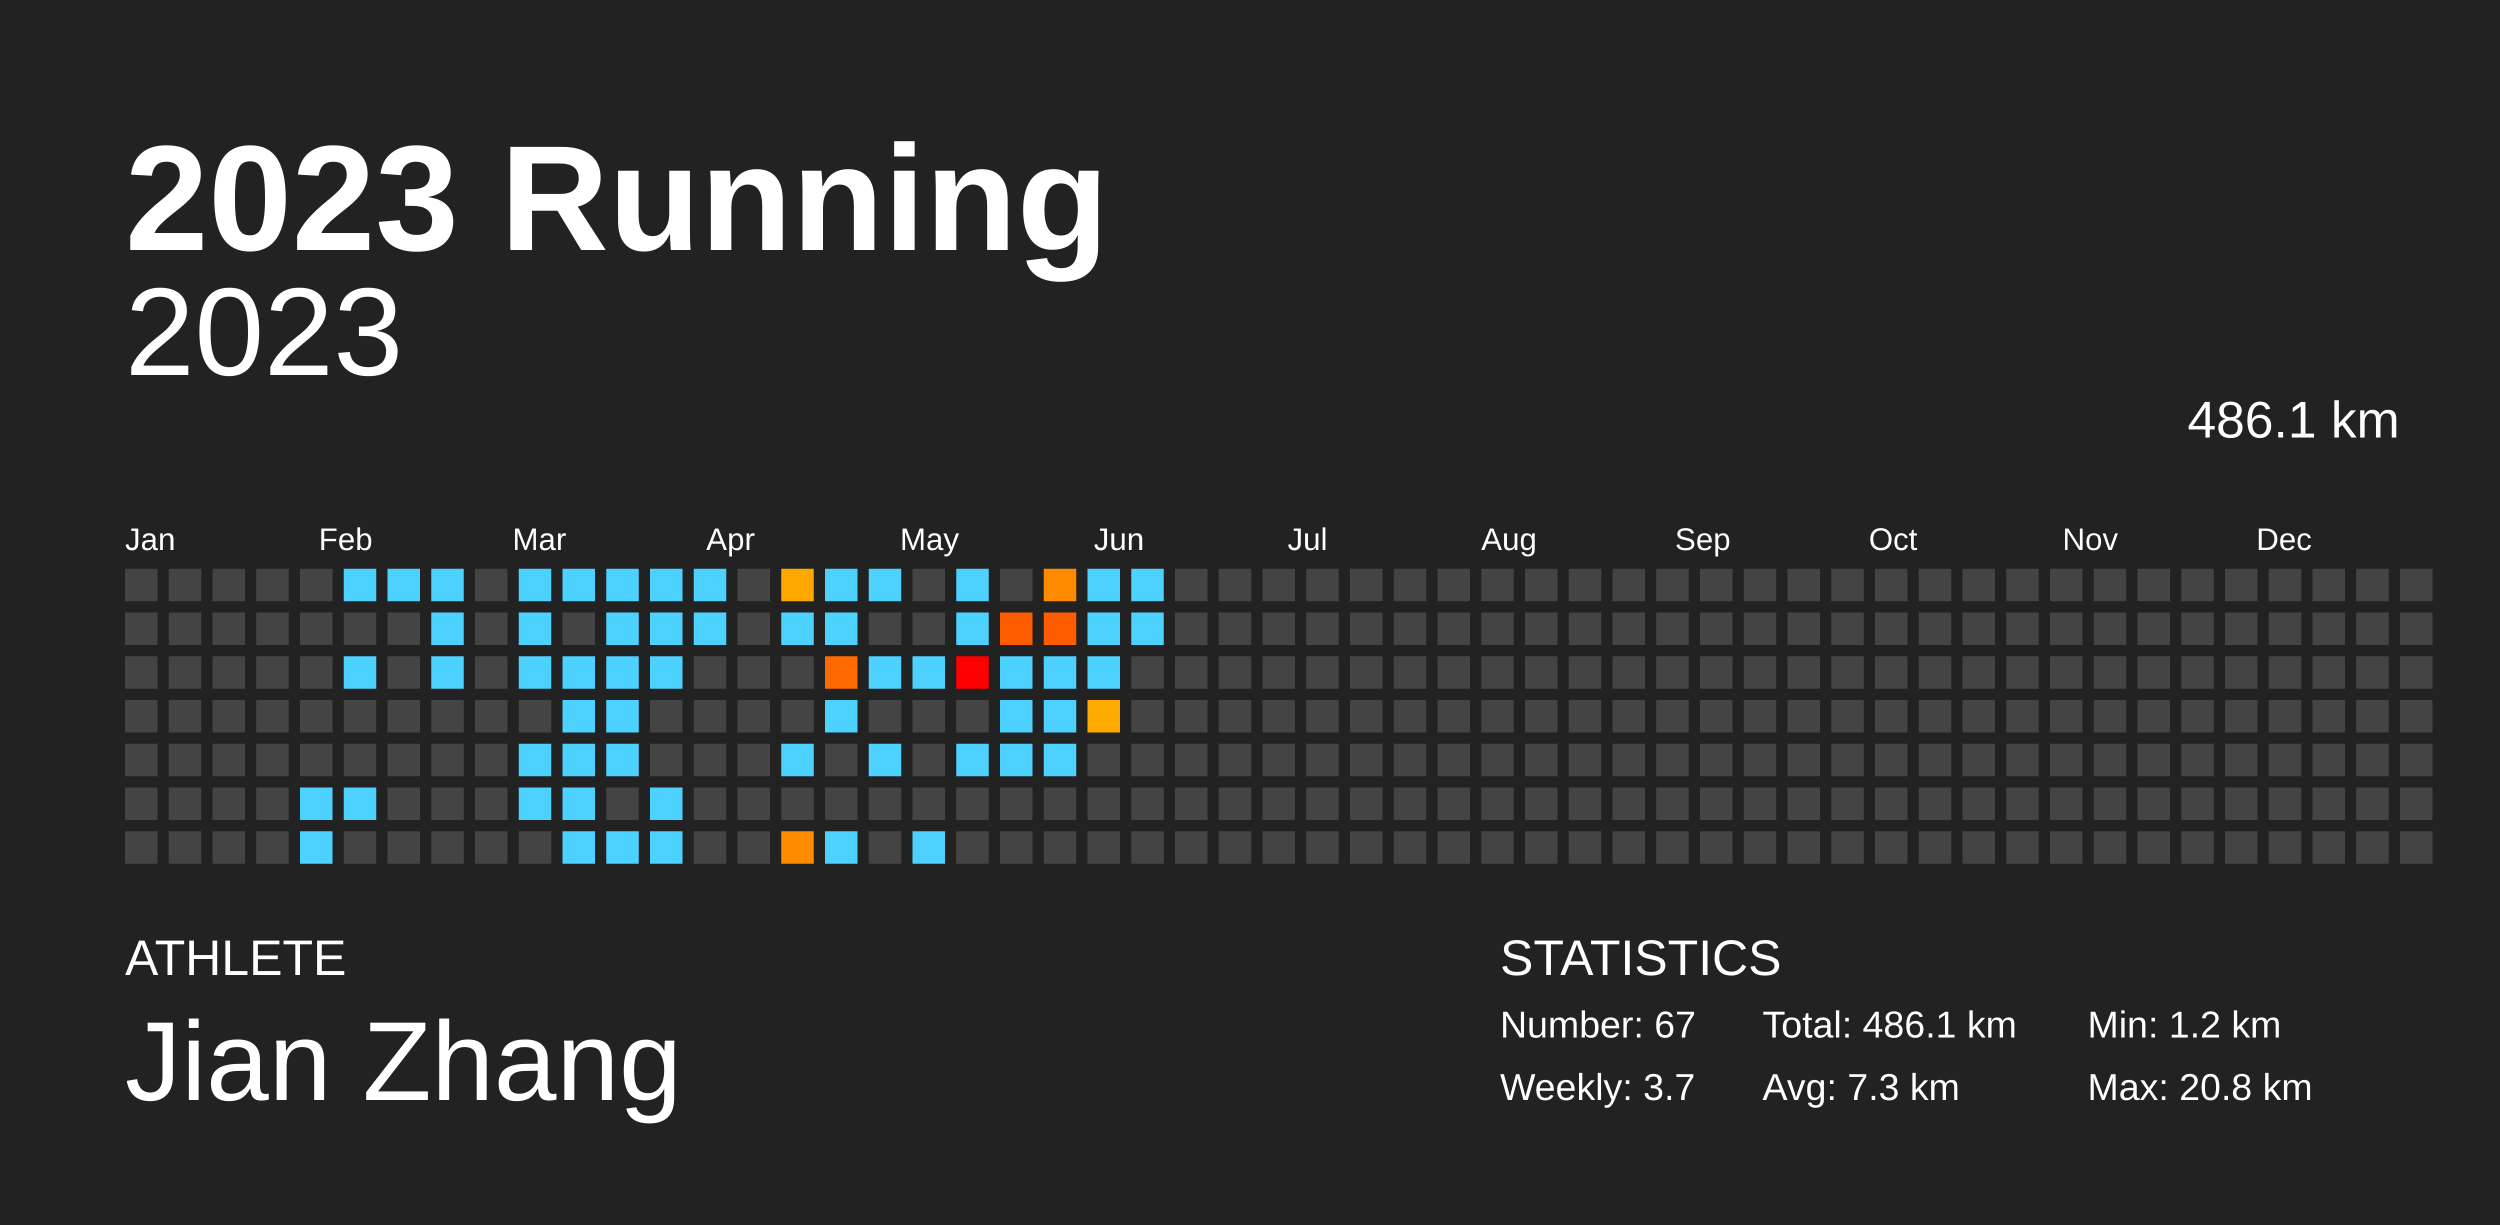
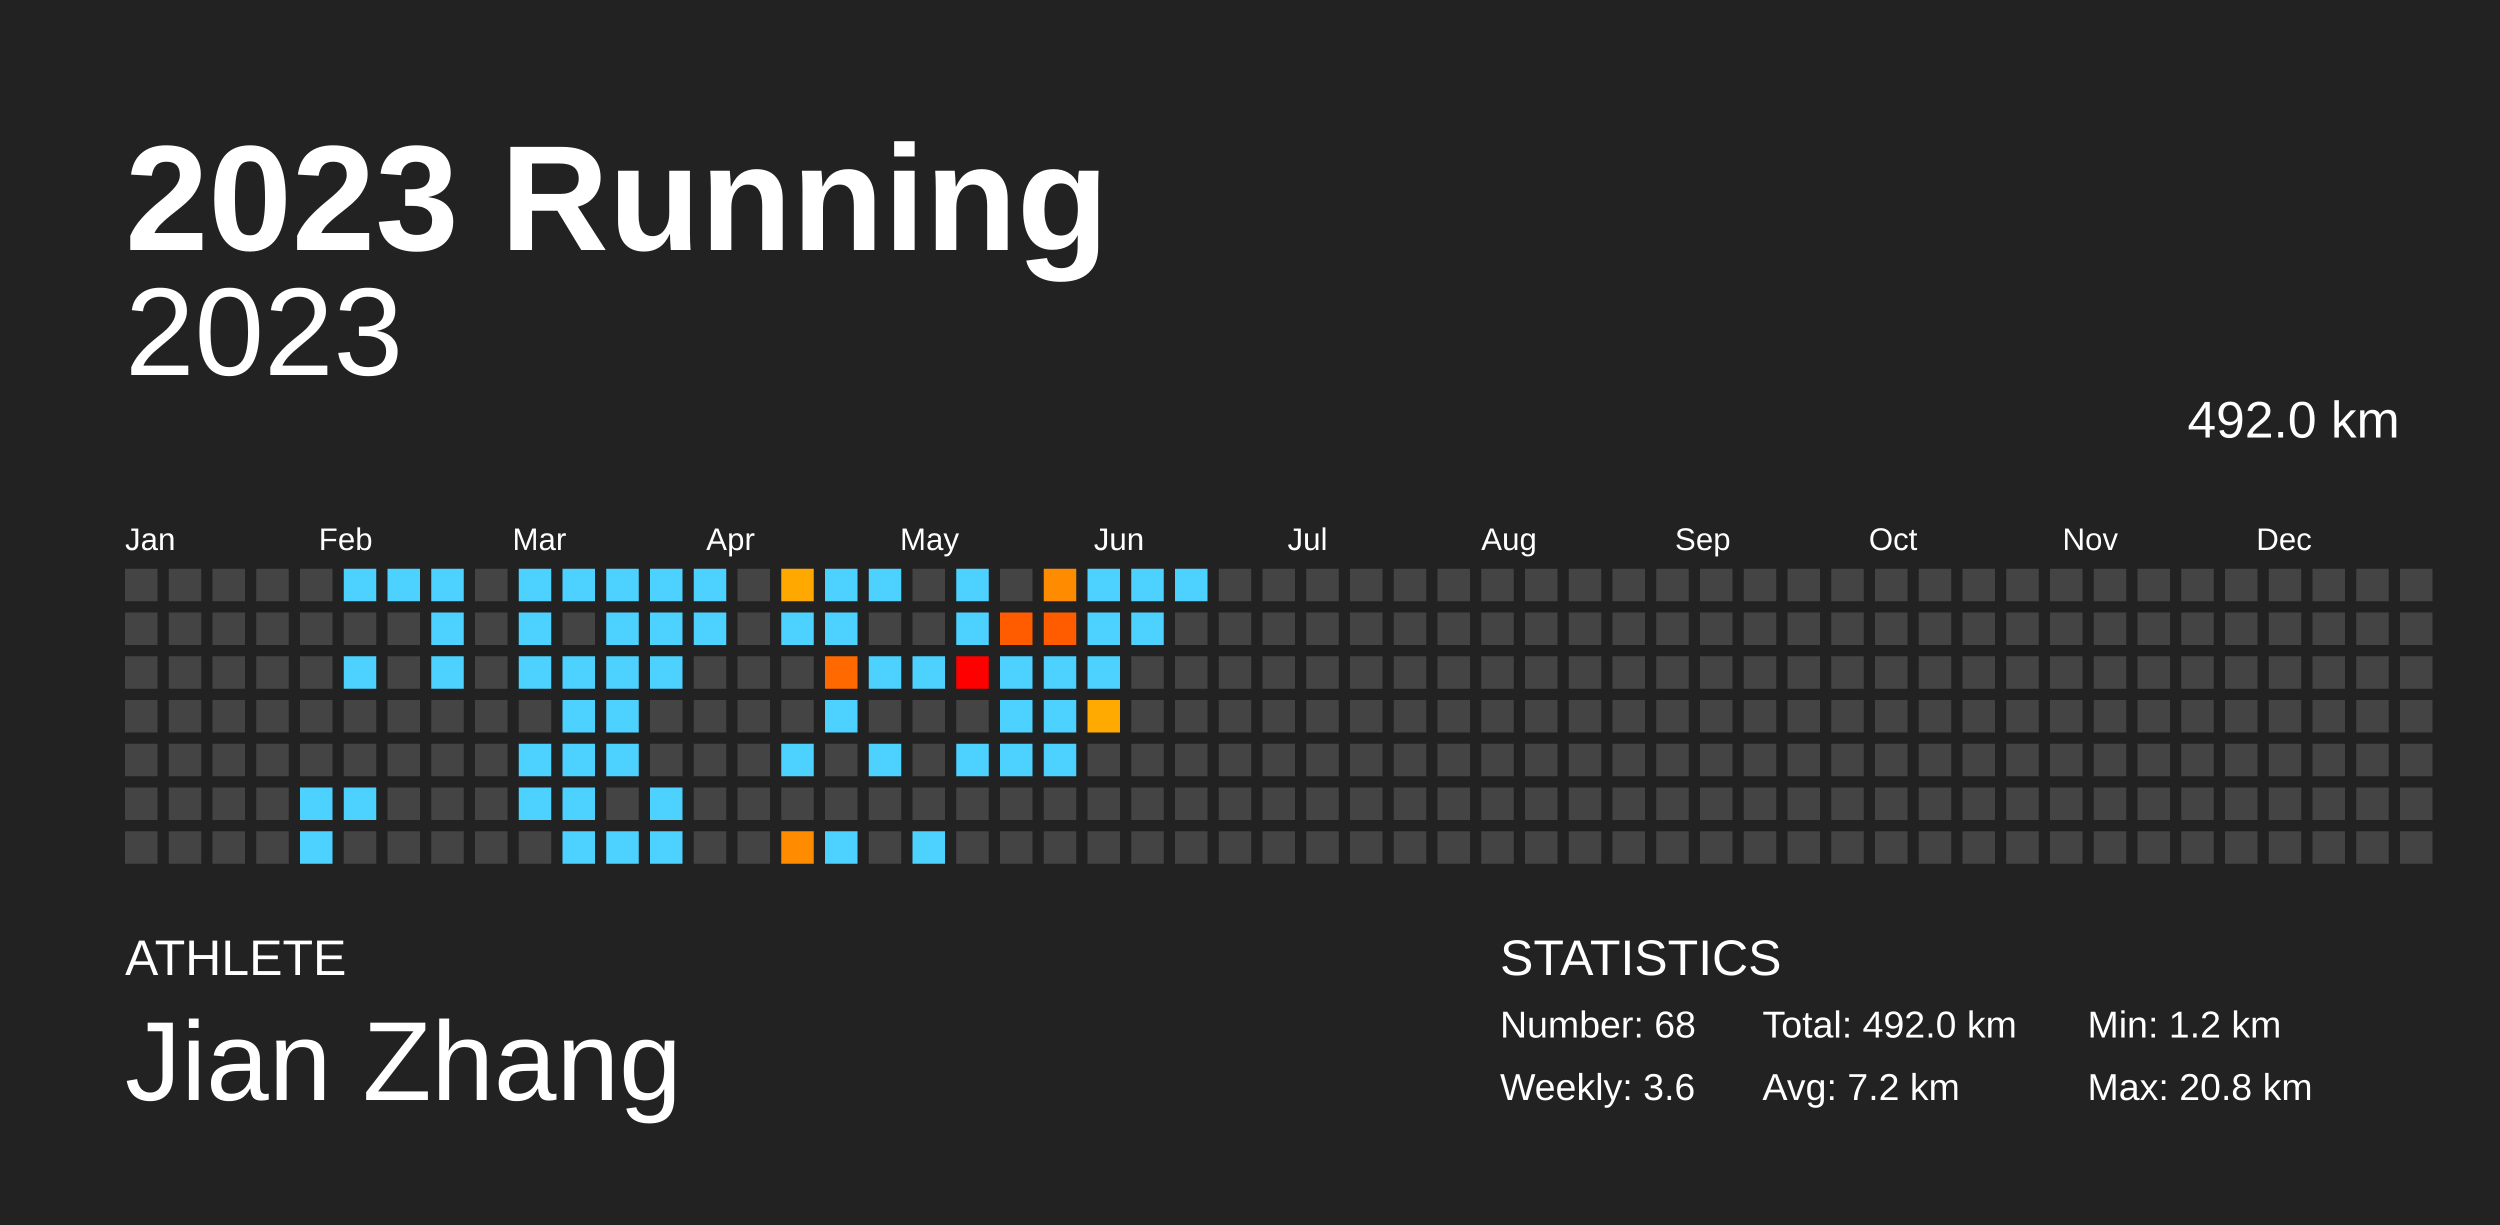
<svg xmlns="http://www.w3.org/2000/svg" baseProfile="full" height="98mm" version="1.1" viewBox="0,0,200,98" width="200mm">
  <defs />
  <rect fill="#222222" height="98" width="200" x="0" y="0" />
  <text fill="#FFFFFF" style="font-size:12px; font-family:Arial; font-weight:bold;" x="10" y="20">2023 Running</text>
  <text fill="#FFFFFF" style="font-size:4px; font-family:Arial" x="10" y="78">ATHLETE</text>
  <text fill="#FFFFFF" style="font-size:9px; font-family:Arial" x="10" y="88">Jian Zhang</text>
  <text fill="#FFFFFF" style="font-size:4px; font-family:Arial" x="120" y="78">STATISTICS</text>
-   <text fill="#FFFFFF" style="font-size:3px; font-family:Arial" x="120" y="83">Number: 67</text>
-   <text fill="#FFFFFF" style="font-size:3px; font-family:Arial" x="120" y="88">Weekly: 3.7</text>
-   <text fill="#FFFFFF" style="font-size:3px; font-family:Arial" x="141" y="83">Total: 486.1 km</text>
-   <text fill="#FFFFFF" style="font-size:3px; font-family:Arial" x="141" y="88">Avg: 7.3 km</text>
+   <text fill="#FFFFFF" style="font-size:3px; font-family:Arial" x="120" y="83">Number: 68</text>
+   <text fill="#FFFFFF" style="font-size:3px; font-family:Arial" x="120" y="88">Weekly: 3.6</text>
+   <text fill="#FFFFFF" style="font-size:3px; font-family:Arial" x="141" y="83">Total: 492.0 km</text>
+   <text fill="#FFFFFF" style="font-size:3px; font-family:Arial" x="141" y="88">Avg: 7.2 km</text>
  <text fill="#FFFFFF" style="font-size:3px; font-family:Arial" x="167" y="83">Min: 1.2 km</text>
  <text fill="#FFFFFF" style="font-size:3px; font-family:Arial" x="167" y="88">Max: 20.8 km</text>
  <text alignment-baseline="hanging" fill="#FFFFFF" style="font-size:10.0px; font-family:Arial;" x="10" y="30">2023</text>
-   <text alignment-baseline="hanging" fill="#FFFFFF" style="font-size:4.125px; font-family:Arial;" x="175" y="35">486.1 km</text>
+   <text alignment-baseline="hanging" fill="#FFFFFF" style="font-size:4.125px; font-family:Arial;" x="175" y="35">492.0 km</text>
  <text fill="#FFFFFF" style="font-size:2.5px; font-family:Arial" x="10.0" y="44">Jan</text>
  <text fill="#FFFFFF" style="font-size:2.5px; font-family:Arial" x="25.5" y="44">Feb</text>
  <text fill="#FFFFFF" style="font-size:2.5px; font-family:Arial" x="41.0" y="44">Mar</text>
  <text fill="#FFFFFF" style="font-size:2.5px; font-family:Arial" x="56.5" y="44">Apr</text>
  <text fill="#FFFFFF" style="font-size:2.5px; font-family:Arial" x="72.0" y="44">May</text>
  <text fill="#FFFFFF" style="font-size:2.5px; font-family:Arial" x="87.5" y="44">Jun</text>
  <text fill="#FFFFFF" style="font-size:2.5px; font-family:Arial" x="103.0" y="44">Jul</text>
  <text fill="#FFFFFF" style="font-size:2.5px; font-family:Arial" x="118.5" y="44">Aug</text>
  <text fill="#FFFFFF" style="font-size:2.5px; font-family:Arial" x="134.0" y="44">Sep</text>
  <text fill="#FFFFFF" style="font-size:2.5px; font-family:Arial" x="149.5" y="44">Oct</text>
  <text fill="#FFFFFF" style="font-size:2.5px; font-family:Arial" x="165.0" y="44">Nov</text>
  <text fill="#FFFFFF" style="font-size:2.5px; font-family:Arial" x="180.5" y="44">Dec</text>
  <rect fill="#444444" height="2.6" width="2.6" x="10.0" y="45.5" />
  <rect fill="#444444" height="2.6" width="2.6" x="10.0" y="49.0" />
  <rect fill="#444444" height="2.6" width="2.6" x="10.0" y="52.5" />
  <rect fill="#444444" height="2.6" width="2.6" x="10.0" y="56.0" />
  <rect fill="#444444" height="2.6" width="2.6" x="10.0" y="59.5" />
  <rect fill="#444444" height="2.6" width="2.6" x="10.0" y="63.0" />
  <rect fill="#444444" height="2.6" width="2.6" x="10.0" y="66.5" />
  <rect fill="#444444" height="2.6" width="2.6" x="13.5" y="45.5" />
  <rect fill="#444444" height="2.6" width="2.6" x="13.5" y="49.0" />
  <rect fill="#444444" height="2.6" width="2.6" x="13.5" y="52.5" />
  <rect fill="#444444" height="2.6" width="2.6" x="13.5" y="56.0" />
  <rect fill="#444444" height="2.6" width="2.6" x="13.5" y="59.5" />
  <rect fill="#444444" height="2.6" width="2.6" x="13.5" y="63.0" />
  <rect fill="#444444" height="2.6" width="2.6" x="13.5" y="66.5" />
  <rect fill="#444444" height="2.6" width="2.6" x="17.0" y="45.5" />
  <rect fill="#444444" height="2.6" width="2.6" x="17.0" y="49.0" />
  <rect fill="#444444" height="2.6" width="2.6" x="17.0" y="52.5" />
  <rect fill="#444444" height="2.6" width="2.6" x="17.0" y="56.0" />
  <rect fill="#444444" height="2.6" width="2.6" x="17.0" y="59.5" />
  <rect fill="#444444" height="2.6" width="2.6" x="17.0" y="63.0" />
  <rect fill="#444444" height="2.6" width="2.6" x="17.0" y="66.5" />
  <rect fill="#444444" height="2.6" width="2.6" x="20.5" y="45.5" />
  <rect fill="#444444" height="2.6" width="2.6" x="20.5" y="49.0" />
  <rect fill="#444444" height="2.6" width="2.6" x="20.5" y="52.5" />
  <rect fill="#444444" height="2.6" width="2.6" x="20.5" y="56.0" />
  <rect fill="#444444" height="2.6" width="2.6" x="20.5" y="59.5" />
  <rect fill="#444444" height="2.6" width="2.6" x="20.5" y="63.0" />
  <rect fill="#444444" height="2.6" width="2.6" x="20.5" y="66.5" />
  <rect fill="#444444" height="2.6" width="2.6" x="24.0" y="45.5" />
  <rect fill="#444444" height="2.6" width="2.6" x="24.0" y="49.0" />
  <rect fill="#444444" height="2.6" width="2.6" x="24.0" y="52.5" />
  <rect fill="#444444" height="2.6" width="2.6" x="24.0" y="56.0" />
  <rect fill="#444444" height="2.6" width="2.6" x="24.0" y="59.5" />
  <rect fill="#4dd2ff" height="2.6" width="2.6" x="24.0" y="63.0" />
  <rect fill="#4dd2ff" height="2.6" width="2.6" x="24.0" y="66.5" />
  <rect fill="#4dd2ff" height="2.6" width="2.6" x="27.5" y="45.5" />
  <rect fill="#444444" height="2.6" width="2.6" x="27.5" y="49.0" />
  <rect fill="#4dd2ff" height="2.6" width="2.6" x="27.5" y="52.5" />
  <rect fill="#444444" height="2.6" width="2.6" x="27.5" y="56.0" />
  <rect fill="#444444" height="2.6" width="2.6" x="27.5" y="59.5" />
  <rect fill="#4dd2ff" height="2.6" width="2.6" x="27.5" y="63.0" />
  <rect fill="#444444" height="2.6" width="2.6" x="27.5" y="66.5" />
  <rect fill="#4dd2ff" height="2.6" width="2.6" x="31.0" y="45.5" />
  <rect fill="#444444" height="2.6" width="2.6" x="31.0" y="49.0" />
  <rect fill="#444444" height="2.6" width="2.6" x="31.0" y="52.5" />
  <rect fill="#444444" height="2.6" width="2.6" x="31.0" y="56.0" />
  <rect fill="#444444" height="2.6" width="2.6" x="31.0" y="59.5" />
  <rect fill="#444444" height="2.6" width="2.6" x="31.0" y="63.0" />
  <rect fill="#444444" height="2.6" width="2.6" x="31.0" y="66.5" />
  <rect fill="#4dd2ff" height="2.6" width="2.6" x="34.5" y="45.5" />
  <rect fill="#4dd2ff" height="2.6" width="2.6" x="34.5" y="49.0" />
  <rect fill="#4dd2ff" height="2.6" width="2.6" x="34.5" y="52.5" />
  <rect fill="#444444" height="2.6" width="2.6" x="34.5" y="56.0" />
  <rect fill="#444444" height="2.6" width="2.6" x="34.5" y="59.5" />
  <rect fill="#444444" height="2.6" width="2.6" x="34.5" y="63.0" />
  <rect fill="#444444" height="2.6" width="2.6" x="34.5" y="66.5" />
  <rect fill="#444444" height="2.6" width="2.6" x="38.0" y="45.5" />
  <rect fill="#444444" height="2.6" width="2.6" x="38.0" y="49.0" />
  <rect fill="#444444" height="2.6" width="2.6" x="38.0" y="52.5" />
  <rect fill="#444444" height="2.6" width="2.6" x="38.0" y="56.0" />
  <rect fill="#444444" height="2.6" width="2.6" x="38.0" y="59.5" />
  <rect fill="#444444" height="2.6" width="2.6" x="38.0" y="63.0" />
  <rect fill="#444444" height="2.6" width="2.6" x="38.0" y="66.5" />
  <rect fill="#4dd2ff" height="2.6" width="2.6" x="41.5" y="45.5" />
  <rect fill="#4dd2ff" height="2.6" width="2.6" x="41.5" y="49.0" />
  <rect fill="#4dd2ff" height="2.6" width="2.6" x="41.5" y="52.5" />
  <rect fill="#444444" height="2.6" width="2.6" x="41.5" y="56.0" />
  <rect fill="#4dd2ff" height="2.6" width="2.6" x="41.5" y="59.5" />
  <rect fill="#4dd2ff" height="2.6" width="2.6" x="41.5" y="63.0" />
  <rect fill="#444444" height="2.6" width="2.6" x="41.5" y="66.5" />
  <rect fill="#4dd2ff" height="2.6" width="2.6" x="45.0" y="45.5" />
  <rect fill="#444444" height="2.6" width="2.6" x="45.0" y="49.0" />
  <rect fill="#4dd2ff" height="2.6" width="2.6" x="45.0" y="52.5" />
  <rect fill="#4dd2ff" height="2.6" width="2.6" x="45.0" y="56.0" />
  <rect fill="#4dd2ff" height="2.6" width="2.6" x="45.0" y="59.5" />
  <rect fill="#4dd2ff" height="2.6" width="2.6" x="45.0" y="63.0" />
  <rect fill="#4dd2ff" height="2.6" width="2.6" x="45.0" y="66.5" />
  <rect fill="#4dd2ff" height="2.6" width="2.6" x="48.5" y="45.5" />
  <rect fill="#4dd2ff" height="2.6" width="2.6" x="48.5" y="49.0" />
  <rect fill="#4dd2ff" height="2.6" width="2.6" x="48.5" y="52.5" />
  <rect fill="#4dd2ff" height="2.6" width="2.6" x="48.5" y="56.0" />
  <rect fill="#4dd2ff" height="2.6" width="2.6" x="48.5" y="59.5" />
  <rect fill="#444444" height="2.6" width="2.6" x="48.5" y="63.0" />
  <rect fill="#4dd2ff" height="2.6" width="2.6" x="48.5" y="66.5" />
  <rect fill="#4dd2ff" height="2.6" width="2.6" x="52.0" y="45.5" />
  <rect fill="#4dd2ff" height="2.6" width="2.6" x="52.0" y="49.0" />
  <rect fill="#4dd2ff" height="2.6" width="2.6" x="52.0" y="52.5" />
  <rect fill="#444444" height="2.6" width="2.6" x="52.0" y="56.0" />
  <rect fill="#444444" height="2.6" width="2.6" x="52.0" y="59.5" />
  <rect fill="#4dd2ff" height="2.6" width="2.6" x="52.0" y="63.0" />
  <rect fill="#4dd2ff" height="2.6" width="2.6" x="52.0" y="66.5" />
  <rect fill="#4dd2ff" height="2.6" width="2.6" x="55.5" y="45.5" />
  <rect fill="#4dd2ff" height="2.6" width="2.6" x="55.5" y="49.0" />
  <rect fill="#444444" height="2.6" width="2.6" x="55.5" y="52.5" />
  <rect fill="#444444" height="2.6" width="2.6" x="55.5" y="56.0" />
  <rect fill="#444444" height="2.6" width="2.6" x="55.5" y="59.5" />
  <rect fill="#444444" height="2.6" width="2.6" x="55.5" y="63.0" />
  <rect fill="#444444" height="2.6" width="2.6" x="55.5" y="66.5" />
  <rect fill="#444444" height="2.6" width="2.6" x="59.0" y="45.5" />
  <rect fill="#444444" height="2.6" width="2.6" x="59.0" y="49.0" />
  <rect fill="#444444" height="2.6" width="2.6" x="59.0" y="52.5" />
  <rect fill="#444444" height="2.6" width="2.6" x="59.0" y="56.0" />
  <rect fill="#444444" height="2.6" width="2.6" x="59.0" y="59.5" />
  <rect fill="#444444" height="2.6" width="2.6" x="59.0" y="63.0" />
  <rect fill="#444444" height="2.6" width="2.6" x="59.0" y="66.5" />
  <rect fill="#ffa800" height="2.6" width="2.6" x="62.5" y="45.5" />
  <rect fill="#4dd2ff" height="2.6" width="2.6" x="62.5" y="49.0" />
  <rect fill="#444444" height="2.6" width="2.6" x="62.5" y="52.5" />
  <rect fill="#444444" height="2.6" width="2.6" x="62.5" y="56.0" />
  <rect fill="#4dd2ff" height="2.6" width="2.6" x="62.5" y="59.5" />
  <rect fill="#444444" height="2.6" width="2.6" x="62.5" y="63.0" />
  <rect fill="#ff8c00" height="2.6" width="2.6" x="62.5" y="66.5" />
  <rect fill="#4dd2ff" height="2.6" width="2.6" x="66.0" y="45.5" />
  <rect fill="#4dd2ff" height="2.6" width="2.6" x="66.0" y="49.0" />
  <rect fill="#ff6900" height="2.6" width="2.6" x="66.0" y="52.5" />
  <rect fill="#4dd2ff" height="2.6" width="2.6" x="66.0" y="56.0" />
  <rect fill="#444444" height="2.6" width="2.6" x="66.0" y="59.5" />
  <rect fill="#444444" height="2.6" width="2.6" x="66.0" y="63.0" />
  <rect fill="#4dd2ff" height="2.6" width="2.6" x="66.0" y="66.5" />
  <rect fill="#4dd2ff" height="2.6" width="2.6" x="69.5" y="45.5" />
  <rect fill="#444444" height="2.6" width="2.6" x="69.5" y="49.0" />
  <rect fill="#4dd2ff" height="2.6" width="2.6" x="69.5" y="52.5" />
  <rect fill="#444444" height="2.6" width="2.6" x="69.5" y="56.0" />
  <rect fill="#4dd2ff" height="2.6" width="2.6" x="69.5" y="59.5" />
  <rect fill="#444444" height="2.6" width="2.6" x="69.5" y="63.0" />
  <rect fill="#444444" height="2.6" width="2.6" x="69.5" y="66.5" />
  <rect fill="#444444" height="2.6" width="2.6" x="73.0" y="45.5" />
  <rect fill="#444444" height="2.6" width="2.6" x="73.0" y="49.0" />
  <rect fill="#4dd2ff" height="2.6" width="2.6" x="73.0" y="52.5" />
  <rect fill="#444444" height="2.6" width="2.6" x="73.0" y="56.0" />
  <rect fill="#444444" height="2.6" width="2.6" x="73.0" y="59.5" />
  <rect fill="#444444" height="2.6" width="2.6" x="73.0" y="63.0" />
  <rect fill="#4dd2ff" height="2.6" width="2.6" x="73.0" y="66.5" />
  <rect fill="#4dd2ff" height="2.6" width="2.6" x="76.5" y="45.5" />
  <rect fill="#4dd2ff" height="2.6" width="2.6" x="76.5" y="49.0" />
  <rect fill="red" height="2.6" width="2.6" x="76.5" y="52.5" />
  <rect fill="#444444" height="2.6" width="2.6" x="76.5" y="56.0" />
  <rect fill="#4dd2ff" height="2.6" width="2.6" x="76.5" y="59.5" />
  <rect fill="#444444" height="2.6" width="2.6" x="76.5" y="63.0" />
  <rect fill="#444444" height="2.6" width="2.6" x="76.5" y="66.5" />
  <rect fill="#444444" height="2.6" width="2.6" x="80.0" y="45.5" />
  <rect fill="#ff5c00" height="2.6" width="2.6" x="80.0" y="49.0" />
  <rect fill="#4dd2ff" height="2.6" width="2.6" x="80.0" y="52.5" />
  <rect fill="#4dd2ff" height="2.6" width="2.6" x="80.0" y="56.0" />
  <rect fill="#4dd2ff" height="2.6" width="2.6" x="80.0" y="59.5" />
  <rect fill="#444444" height="2.6" width="2.6" x="80.0" y="63.0" />
  <rect fill="#444444" height="2.6" width="2.6" x="80.0" y="66.5" />
  <rect fill="#ff8b00" height="2.6" width="2.6" x="83.5" y="45.5" />
  <rect fill="#ff5c00" height="2.6" width="2.6" x="83.5" y="49.0" />
  <rect fill="#4dd2ff" height="2.6" width="2.6" x="83.5" y="52.5" />
  <rect fill="#4dd2ff" height="2.6" width="2.6" x="83.5" y="56.0" />
  <rect fill="#4dd2ff" height="2.6" width="2.6" x="83.5" y="59.5" />
  <rect fill="#444444" height="2.6" width="2.6" x="83.5" y="63.0" />
  <rect fill="#444444" height="2.6" width="2.6" x="83.5" y="66.5" />
  <rect fill="#4dd2ff" height="2.6" width="2.6" x="87.0" y="45.5" />
  <rect fill="#4dd2ff" height="2.6" width="2.6" x="87.0" y="49.0" />
  <rect fill="#4dd2ff" height="2.6" width="2.6" x="87.0" y="52.5" />
  <rect fill="#ffaa00" height="2.6" width="2.6" x="87.0" y="56.0" />
  <rect fill="#444444" height="2.6" width="2.6" x="87.0" y="59.5" />
  <rect fill="#444444" height="2.6" width="2.6" x="87.0" y="63.0" />
  <rect fill="#444444" height="2.6" width="2.6" x="87.0" y="66.5" />
  <rect fill="#4dd2ff" height="2.6" width="2.6" x="90.5" y="45.5" />
  <rect fill="#4dd2ff" height="2.6" width="2.6" x="90.5" y="49.0" />
  <rect fill="#444444" height="2.6" width="2.6" x="90.5" y="52.5" />
  <rect fill="#444444" height="2.6" width="2.6" x="90.5" y="56.0" />
  <rect fill="#444444" height="2.6" width="2.6" x="90.5" y="59.5" />
  <rect fill="#444444" height="2.6" width="2.6" x="90.5" y="63.0" />
  <rect fill="#444444" height="2.6" width="2.6" x="90.5" y="66.5" />
-   <rect fill="#444444" height="2.6" width="2.6" x="94.0" y="45.5" />
+   <rect fill="#4dd2ff" height="2.6" width="2.6" x="94.0" y="45.5" />
  <rect fill="#444444" height="2.6" width="2.6" x="94.0" y="49.0" />
  <rect fill="#444444" height="2.6" width="2.6" x="94.0" y="52.5" />
  <rect fill="#444444" height="2.6" width="2.6" x="94.0" y="56.0" />
  <rect fill="#444444" height="2.6" width="2.6" x="94.0" y="59.5" />
  <rect fill="#444444" height="2.6" width="2.6" x="94.0" y="63.0" />
  <rect fill="#444444" height="2.6" width="2.6" x="94.0" y="66.5" />
  <rect fill="#444444" height="2.6" width="2.6" x="97.5" y="45.5" />
  <rect fill="#444444" height="2.6" width="2.6" x="97.5" y="49.0" />
  <rect fill="#444444" height="2.6" width="2.6" x="97.5" y="52.5" />
  <rect fill="#444444" height="2.6" width="2.6" x="97.5" y="56.0" />
  <rect fill="#444444" height="2.6" width="2.6" x="97.5" y="59.5" />
  <rect fill="#444444" height="2.6" width="2.6" x="97.5" y="63.0" />
  <rect fill="#444444" height="2.6" width="2.6" x="97.5" y="66.5" />
  <rect fill="#444444" height="2.6" width="2.6" x="101.0" y="45.5" />
  <rect fill="#444444" height="2.6" width="2.6" x="101.0" y="49.0" />
  <rect fill="#444444" height="2.6" width="2.6" x="101.0" y="52.5" />
  <rect fill="#444444" height="2.6" width="2.6" x="101.0" y="56.0" />
  <rect fill="#444444" height="2.6" width="2.6" x="101.0" y="59.5" />
  <rect fill="#444444" height="2.6" width="2.6" x="101.0" y="63.0" />
  <rect fill="#444444" height="2.6" width="2.6" x="101.0" y="66.5" />
  <rect fill="#444444" height="2.6" width="2.6" x="104.5" y="45.5" />
  <rect fill="#444444" height="2.6" width="2.6" x="104.5" y="49.0" />
  <rect fill="#444444" height="2.6" width="2.6" x="104.5" y="52.5" />
  <rect fill="#444444" height="2.6" width="2.6" x="104.5" y="56.0" />
  <rect fill="#444444" height="2.6" width="2.6" x="104.5" y="59.5" />
  <rect fill="#444444" height="2.6" width="2.6" x="104.5" y="63.0" />
  <rect fill="#444444" height="2.6" width="2.6" x="104.5" y="66.5" />
  <rect fill="#444444" height="2.6" width="2.6" x="108.0" y="45.5" />
  <rect fill="#444444" height="2.6" width="2.6" x="108.0" y="49.0" />
  <rect fill="#444444" height="2.6" width="2.6" x="108.0" y="52.5" />
  <rect fill="#444444" height="2.6" width="2.6" x="108.0" y="56.0" />
  <rect fill="#444444" height="2.6" width="2.6" x="108.0" y="59.5" />
  <rect fill="#444444" height="2.6" width="2.6" x="108.0" y="63.0" />
  <rect fill="#444444" height="2.6" width="2.6" x="108.0" y="66.5" />
  <rect fill="#444444" height="2.6" width="2.6" x="111.5" y="45.5" />
  <rect fill="#444444" height="2.6" width="2.6" x="111.5" y="49.0" />
  <rect fill="#444444" height="2.6" width="2.6" x="111.5" y="52.5" />
  <rect fill="#444444" height="2.6" width="2.6" x="111.5" y="56.0" />
  <rect fill="#444444" height="2.6" width="2.6" x="111.5" y="59.5" />
  <rect fill="#444444" height="2.6" width="2.6" x="111.5" y="63.0" />
  <rect fill="#444444" height="2.6" width="2.6" x="111.5" y="66.5" />
  <rect fill="#444444" height="2.6" width="2.6" x="115.0" y="45.5" />
  <rect fill="#444444" height="2.6" width="2.6" x="115.0" y="49.0" />
  <rect fill="#444444" height="2.6" width="2.6" x="115.0" y="52.5" />
  <rect fill="#444444" height="2.6" width="2.6" x="115.0" y="56.0" />
  <rect fill="#444444" height="2.6" width="2.6" x="115.0" y="59.5" />
  <rect fill="#444444" height="2.6" width="2.6" x="115.0" y="63.0" />
  <rect fill="#444444" height="2.6" width="2.6" x="115.0" y="66.5" />
  <rect fill="#444444" height="2.6" width="2.6" x="118.5" y="45.5" />
  <rect fill="#444444" height="2.6" width="2.6" x="118.5" y="49.0" />
  <rect fill="#444444" height="2.6" width="2.6" x="118.5" y="52.5" />
  <rect fill="#444444" height="2.6" width="2.6" x="118.5" y="56.0" />
  <rect fill="#444444" height="2.6" width="2.6" x="118.5" y="59.5" />
  <rect fill="#444444" height="2.6" width="2.6" x="118.5" y="63.0" />
  <rect fill="#444444" height="2.6" width="2.6" x="118.5" y="66.5" />
  <rect fill="#444444" height="2.6" width="2.6" x="122.0" y="45.5" />
  <rect fill="#444444" height="2.6" width="2.6" x="122.0" y="49.0" />
  <rect fill="#444444" height="2.6" width="2.6" x="122.0" y="52.5" />
  <rect fill="#444444" height="2.6" width="2.6" x="122.0" y="56.0" />
  <rect fill="#444444" height="2.6" width="2.6" x="122.0" y="59.5" />
  <rect fill="#444444" height="2.6" width="2.6" x="122.0" y="63.0" />
  <rect fill="#444444" height="2.6" width="2.6" x="122.0" y="66.5" />
  <rect fill="#444444" height="2.6" width="2.6" x="125.5" y="45.5" />
  <rect fill="#444444" height="2.6" width="2.6" x="125.5" y="49.0" />
  <rect fill="#444444" height="2.6" width="2.6" x="125.5" y="52.5" />
  <rect fill="#444444" height="2.6" width="2.6" x="125.5" y="56.0" />
  <rect fill="#444444" height="2.6" width="2.6" x="125.5" y="59.5" />
  <rect fill="#444444" height="2.6" width="2.6" x="125.5" y="63.0" />
  <rect fill="#444444" height="2.6" width="2.6" x="125.5" y="66.5" />
  <rect fill="#444444" height="2.6" width="2.6" x="129.0" y="45.5" />
  <rect fill="#444444" height="2.6" width="2.6" x="129.0" y="49.0" />
  <rect fill="#444444" height="2.6" width="2.6" x="129.0" y="52.5" />
  <rect fill="#444444" height="2.6" width="2.6" x="129.0" y="56.0" />
  <rect fill="#444444" height="2.6" width="2.6" x="129.0" y="59.5" />
  <rect fill="#444444" height="2.6" width="2.6" x="129.0" y="63.0" />
  <rect fill="#444444" height="2.6" width="2.6" x="129.0" y="66.5" />
  <rect fill="#444444" height="2.6" width="2.6" x="132.5" y="45.5" />
  <rect fill="#444444" height="2.6" width="2.6" x="132.5" y="49.0" />
  <rect fill="#444444" height="2.6" width="2.6" x="132.5" y="52.5" />
  <rect fill="#444444" height="2.6" width="2.6" x="132.5" y="56.0" />
  <rect fill="#444444" height="2.6" width="2.6" x="132.5" y="59.5" />
  <rect fill="#444444" height="2.6" width="2.6" x="132.5" y="63.0" />
  <rect fill="#444444" height="2.6" width="2.6" x="132.5" y="66.5" />
  <rect fill="#444444" height="2.6" width="2.6" x="136.0" y="45.5" />
  <rect fill="#444444" height="2.6" width="2.6" x="136.0" y="49.0" />
  <rect fill="#444444" height="2.6" width="2.6" x="136.0" y="52.5" />
  <rect fill="#444444" height="2.6" width="2.6" x="136.0" y="56.0" />
  <rect fill="#444444" height="2.6" width="2.6" x="136.0" y="59.5" />
  <rect fill="#444444" height="2.6" width="2.6" x="136.0" y="63.0" />
  <rect fill="#444444" height="2.6" width="2.6" x="136.0" y="66.5" />
  <rect fill="#444444" height="2.6" width="2.6" x="139.5" y="45.5" />
  <rect fill="#444444" height="2.6" width="2.6" x="139.5" y="49.0" />
  <rect fill="#444444" height="2.6" width="2.6" x="139.5" y="52.5" />
  <rect fill="#444444" height="2.6" width="2.6" x="139.5" y="56.0" />
  <rect fill="#444444" height="2.6" width="2.6" x="139.5" y="59.5" />
  <rect fill="#444444" height="2.6" width="2.6" x="139.5" y="63.0" />
  <rect fill="#444444" height="2.6" width="2.6" x="139.5" y="66.5" />
  <rect fill="#444444" height="2.6" width="2.6" x="143.0" y="45.5" />
  <rect fill="#444444" height="2.6" width="2.6" x="143.0" y="49.0" />
  <rect fill="#444444" height="2.6" width="2.6" x="143.0" y="52.5" />
  <rect fill="#444444" height="2.6" width="2.6" x="143.0" y="56.0" />
  <rect fill="#444444" height="2.6" width="2.6" x="143.0" y="59.5" />
  <rect fill="#444444" height="2.6" width="2.6" x="143.0" y="63.0" />
  <rect fill="#444444" height="2.6" width="2.6" x="143.0" y="66.5" />
  <rect fill="#444444" height="2.6" width="2.6" x="146.5" y="45.5" />
  <rect fill="#444444" height="2.6" width="2.6" x="146.5" y="49.0" />
  <rect fill="#444444" height="2.6" width="2.6" x="146.5" y="52.5" />
  <rect fill="#444444" height="2.6" width="2.6" x="146.5" y="56.0" />
  <rect fill="#444444" height="2.6" width="2.6" x="146.5" y="59.5" />
  <rect fill="#444444" height="2.6" width="2.6" x="146.5" y="63.0" />
  <rect fill="#444444" height="2.6" width="2.6" x="146.5" y="66.5" />
  <rect fill="#444444" height="2.6" width="2.6" x="150.0" y="45.5" />
  <rect fill="#444444" height="2.6" width="2.6" x="150.0" y="49.0" />
  <rect fill="#444444" height="2.6" width="2.6" x="150.0" y="52.5" />
  <rect fill="#444444" height="2.6" width="2.6" x="150.0" y="56.0" />
  <rect fill="#444444" height="2.6" width="2.6" x="150.0" y="59.5" />
  <rect fill="#444444" height="2.6" width="2.6" x="150.0" y="63.0" />
  <rect fill="#444444" height="2.6" width="2.6" x="150.0" y="66.5" />
  <rect fill="#444444" height="2.6" width="2.6" x="153.5" y="45.5" />
  <rect fill="#444444" height="2.6" width="2.6" x="153.5" y="49.0" />
  <rect fill="#444444" height="2.6" width="2.6" x="153.5" y="52.5" />
  <rect fill="#444444" height="2.6" width="2.6" x="153.5" y="56.0" />
  <rect fill="#444444" height="2.6" width="2.6" x="153.5" y="59.5" />
  <rect fill="#444444" height="2.6" width="2.6" x="153.5" y="63.0" />
  <rect fill="#444444" height="2.6" width="2.6" x="153.5" y="66.5" />
  <rect fill="#444444" height="2.6" width="2.6" x="157.0" y="45.5" />
  <rect fill="#444444" height="2.6" width="2.6" x="157.0" y="49.0" />
  <rect fill="#444444" height="2.6" width="2.6" x="157.0" y="52.5" />
  <rect fill="#444444" height="2.6" width="2.6" x="157.0" y="56.0" />
  <rect fill="#444444" height="2.6" width="2.6" x="157.0" y="59.5" />
  <rect fill="#444444" height="2.6" width="2.6" x="157.0" y="63.0" />
  <rect fill="#444444" height="2.6" width="2.6" x="157.0" y="66.5" />
  <rect fill="#444444" height="2.6" width="2.6" x="160.5" y="45.5" />
  <rect fill="#444444" height="2.6" width="2.6" x="160.5" y="49.0" />
  <rect fill="#444444" height="2.6" width="2.6" x="160.5" y="52.5" />
  <rect fill="#444444" height="2.6" width="2.6" x="160.5" y="56.0" />
  <rect fill="#444444" height="2.6" width="2.6" x="160.5" y="59.5" />
  <rect fill="#444444" height="2.6" width="2.6" x="160.5" y="63.0" />
  <rect fill="#444444" height="2.6" width="2.6" x="160.5" y="66.5" />
  <rect fill="#444444" height="2.6" width="2.6" x="164.0" y="45.5" />
  <rect fill="#444444" height="2.6" width="2.6" x="164.0" y="49.0" />
  <rect fill="#444444" height="2.6" width="2.6" x="164.0" y="52.5" />
  <rect fill="#444444" height="2.6" width="2.6" x="164.0" y="56.0" />
  <rect fill="#444444" height="2.6" width="2.6" x="164.0" y="59.5" />
  <rect fill="#444444" height="2.6" width="2.6" x="164.0" y="63.0" />
  <rect fill="#444444" height="2.6" width="2.6" x="164.0" y="66.5" />
  <rect fill="#444444" height="2.6" width="2.6" x="167.5" y="45.5" />
  <rect fill="#444444" height="2.6" width="2.6" x="167.5" y="49.0" />
  <rect fill="#444444" height="2.6" width="2.6" x="167.5" y="52.5" />
  <rect fill="#444444" height="2.6" width="2.6" x="167.5" y="56.0" />
  <rect fill="#444444" height="2.6" width="2.6" x="167.5" y="59.5" />
  <rect fill="#444444" height="2.6" width="2.6" x="167.5" y="63.0" />
  <rect fill="#444444" height="2.6" width="2.6" x="167.5" y="66.5" />
  <rect fill="#444444" height="2.6" width="2.6" x="171.0" y="45.5" />
  <rect fill="#444444" height="2.6" width="2.6" x="171.0" y="49.0" />
  <rect fill="#444444" height="2.6" width="2.6" x="171.0" y="52.5" />
  <rect fill="#444444" height="2.6" width="2.6" x="171.0" y="56.0" />
  <rect fill="#444444" height="2.6" width="2.6" x="171.0" y="59.5" />
  <rect fill="#444444" height="2.6" width="2.6" x="171.0" y="63.0" />
  <rect fill="#444444" height="2.6" width="2.6" x="171.0" y="66.5" />
  <rect fill="#444444" height="2.6" width="2.6" x="174.5" y="45.5" />
  <rect fill="#444444" height="2.6" width="2.6" x="174.5" y="49.0" />
  <rect fill="#444444" height="2.6" width="2.6" x="174.5" y="52.5" />
  <rect fill="#444444" height="2.6" width="2.6" x="174.5" y="56.0" />
  <rect fill="#444444" height="2.6" width="2.6" x="174.5" y="59.5" />
  <rect fill="#444444" height="2.6" width="2.6" x="174.5" y="63.0" />
  <rect fill="#444444" height="2.6" width="2.6" x="174.5" y="66.5" />
  <rect fill="#444444" height="2.6" width="2.6" x="178.0" y="45.5" />
  <rect fill="#444444" height="2.6" width="2.6" x="178.0" y="49.0" />
  <rect fill="#444444" height="2.6" width="2.6" x="178.0" y="52.5" />
  <rect fill="#444444" height="2.6" width="2.6" x="178.0" y="56.0" />
  <rect fill="#444444" height="2.6" width="2.6" x="178.0" y="59.5" />
  <rect fill="#444444" height="2.6" width="2.6" x="178.0" y="63.0" />
  <rect fill="#444444" height="2.6" width="2.6" x="178.0" y="66.5" />
  <rect fill="#444444" height="2.6" width="2.6" x="181.5" y="45.5" />
  <rect fill="#444444" height="2.6" width="2.6" x="181.5" y="49.0" />
  <rect fill="#444444" height="2.6" width="2.6" x="181.5" y="52.5" />
  <rect fill="#444444" height="2.6" width="2.6" x="181.5" y="56.0" />
  <rect fill="#444444" height="2.6" width="2.6" x="181.5" y="59.5" />
  <rect fill="#444444" height="2.6" width="2.6" x="181.5" y="63.0" />
  <rect fill="#444444" height="2.6" width="2.6" x="181.5" y="66.5" />
  <rect fill="#444444" height="2.6" width="2.6" x="185.0" y="45.5" />
  <rect fill="#444444" height="2.6" width="2.6" x="185.0" y="49.0" />
  <rect fill="#444444" height="2.6" width="2.6" x="185.0" y="52.5" />
  <rect fill="#444444" height="2.6" width="2.6" x="185.0" y="56.0" />
  <rect fill="#444444" height="2.6" width="2.6" x="185.0" y="59.5" />
  <rect fill="#444444" height="2.6" width="2.6" x="185.0" y="63.0" />
  <rect fill="#444444" height="2.6" width="2.6" x="185.0" y="66.5" />
  <rect fill="#444444" height="2.6" width="2.6" x="188.5" y="45.5" />
  <rect fill="#444444" height="2.6" width="2.6" x="188.5" y="49.0" />
  <rect fill="#444444" height="2.6" width="2.6" x="188.5" y="52.5" />
  <rect fill="#444444" height="2.6" width="2.6" x="188.5" y="56.0" />
  <rect fill="#444444" height="2.6" width="2.6" x="188.5" y="59.5" />
  <rect fill="#444444" height="2.6" width="2.6" x="188.5" y="63.0" />
  <rect fill="#444444" height="2.6" width="2.6" x="188.5" y="66.5" />
  <rect fill="#444444" height="2.6" width="2.6" x="192.0" y="45.5" />
  <rect fill="#444444" height="2.6" width="2.6" x="192.0" y="49.0" />
  <rect fill="#444444" height="2.6" width="2.6" x="192.0" y="52.5" />
  <rect fill="#444444" height="2.6" width="2.6" x="192.0" y="56.0" />
  <rect fill="#444444" height="2.6" width="2.6" x="192.0" y="59.5" />
  <rect fill="#444444" height="2.6" width="2.6" x="192.0" y="63.0" />
  <rect fill="#444444" height="2.6" width="2.6" x="192.0" y="66.5" />
</svg>
